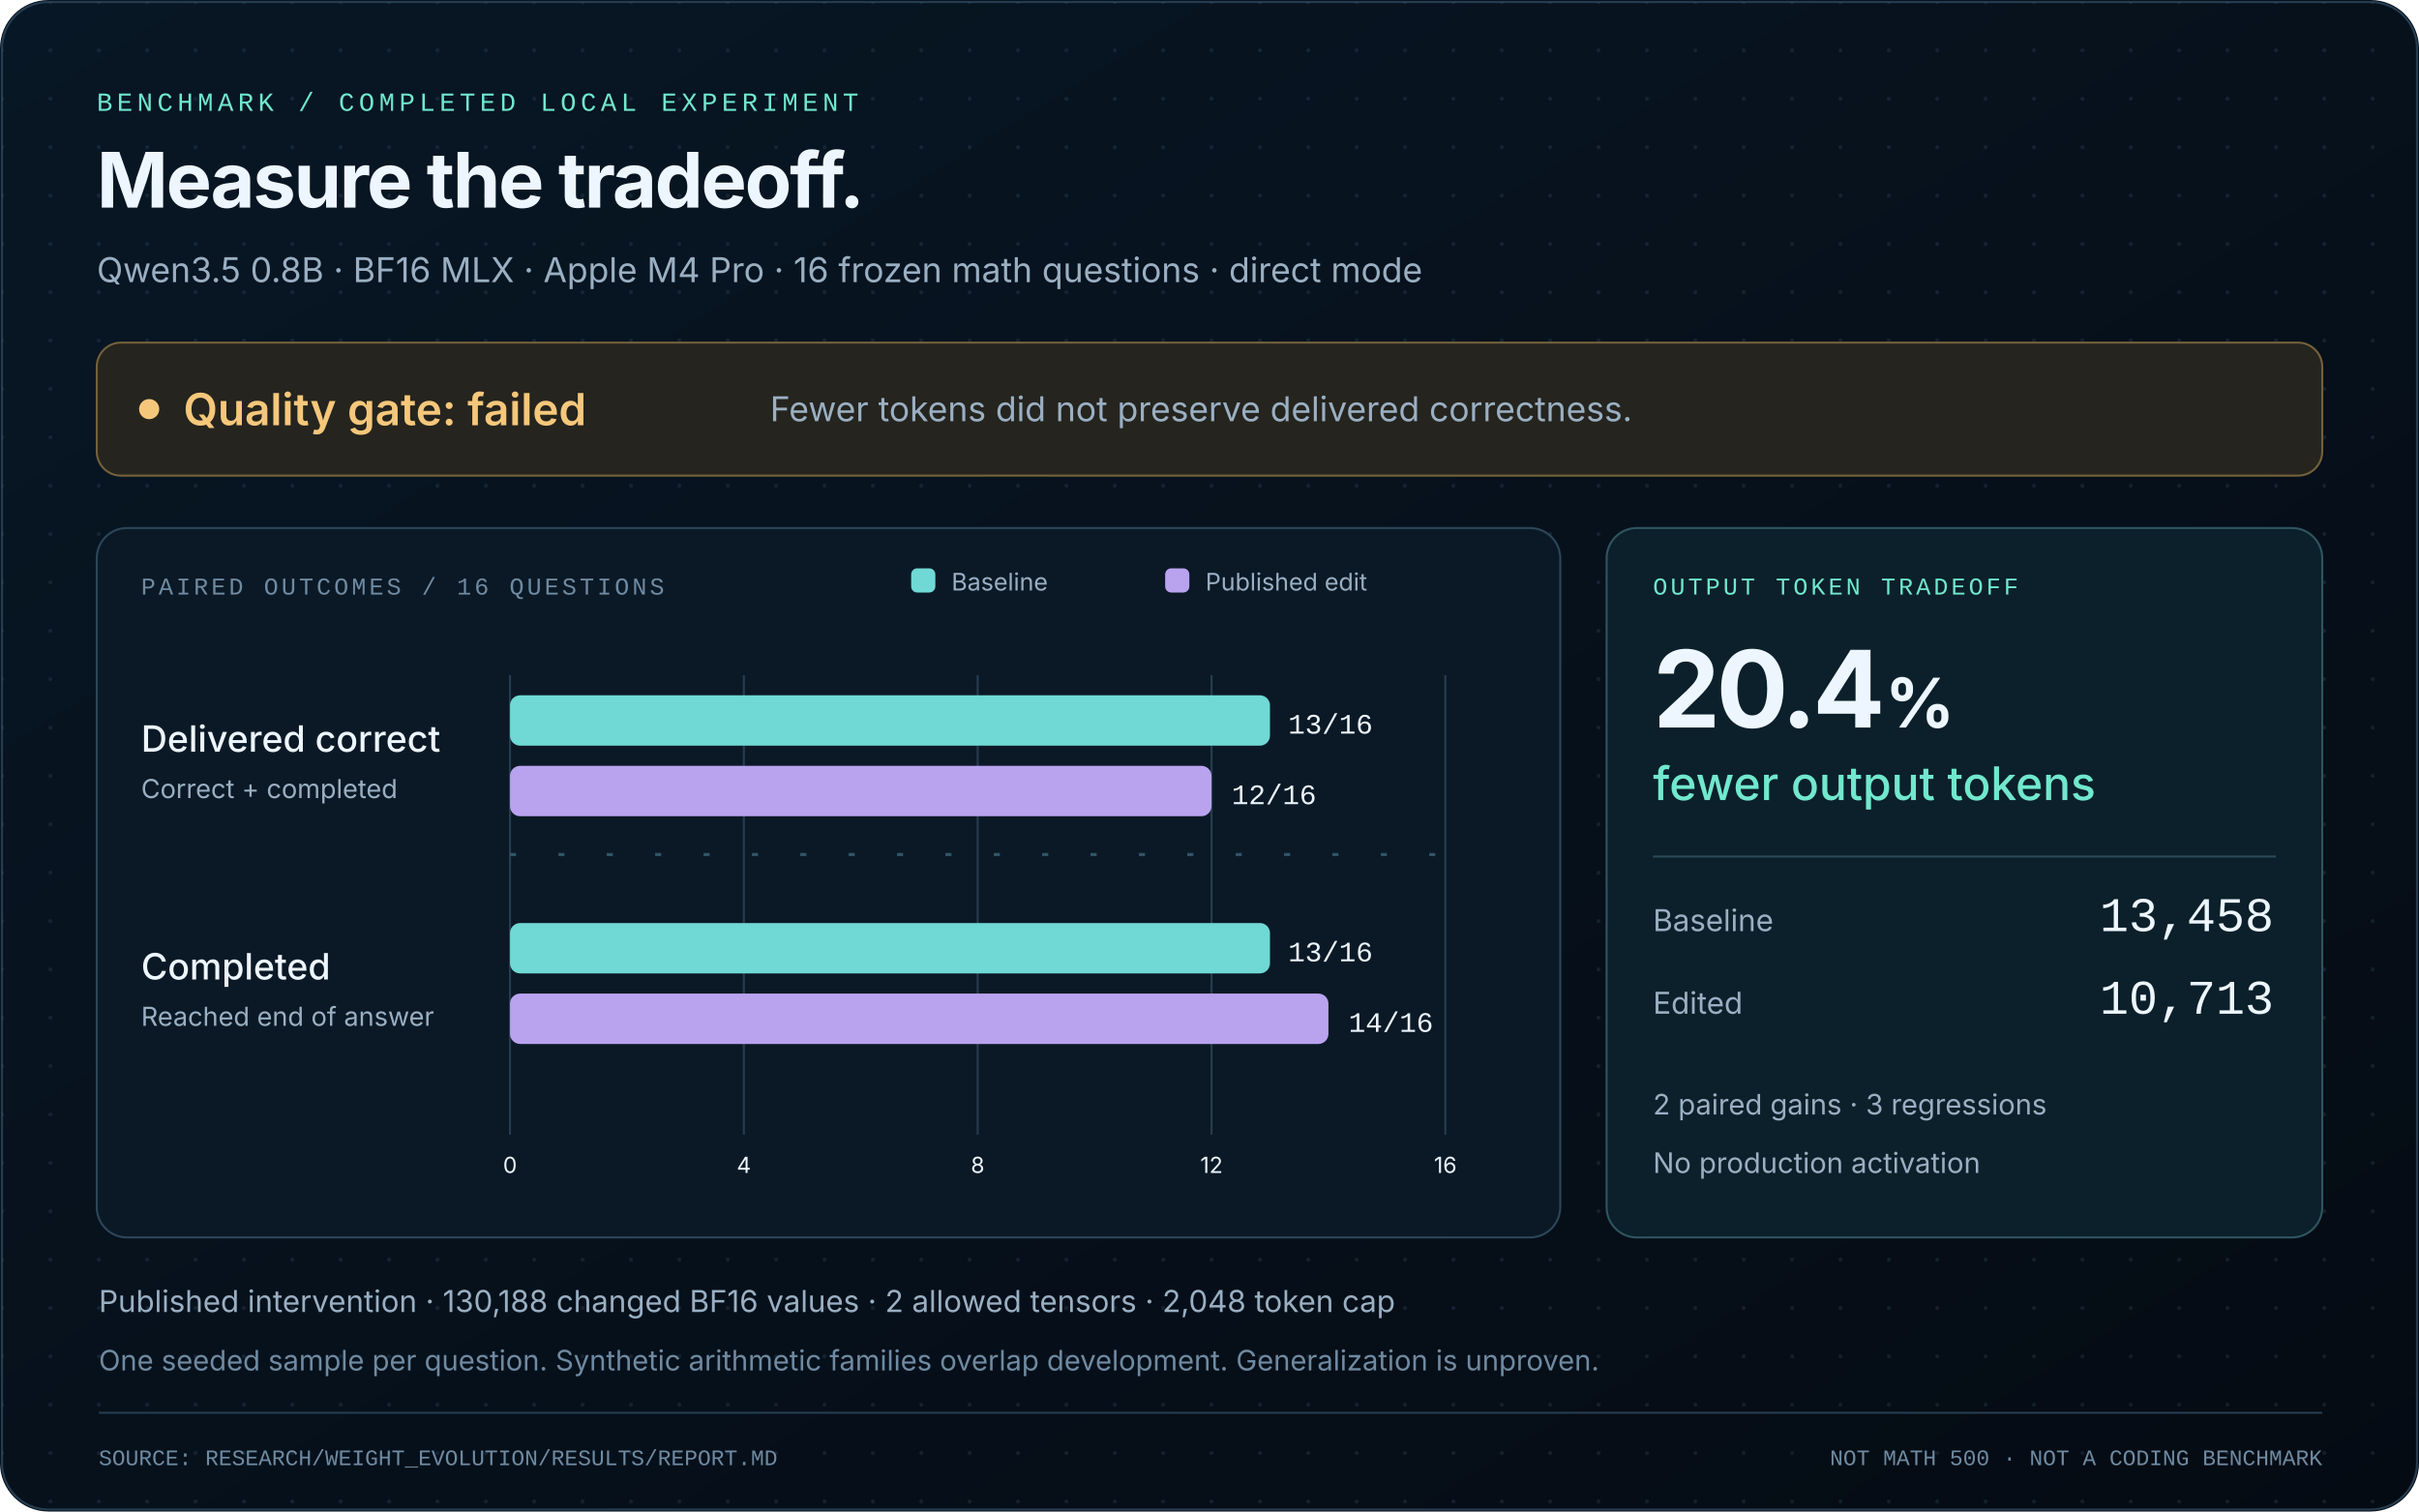
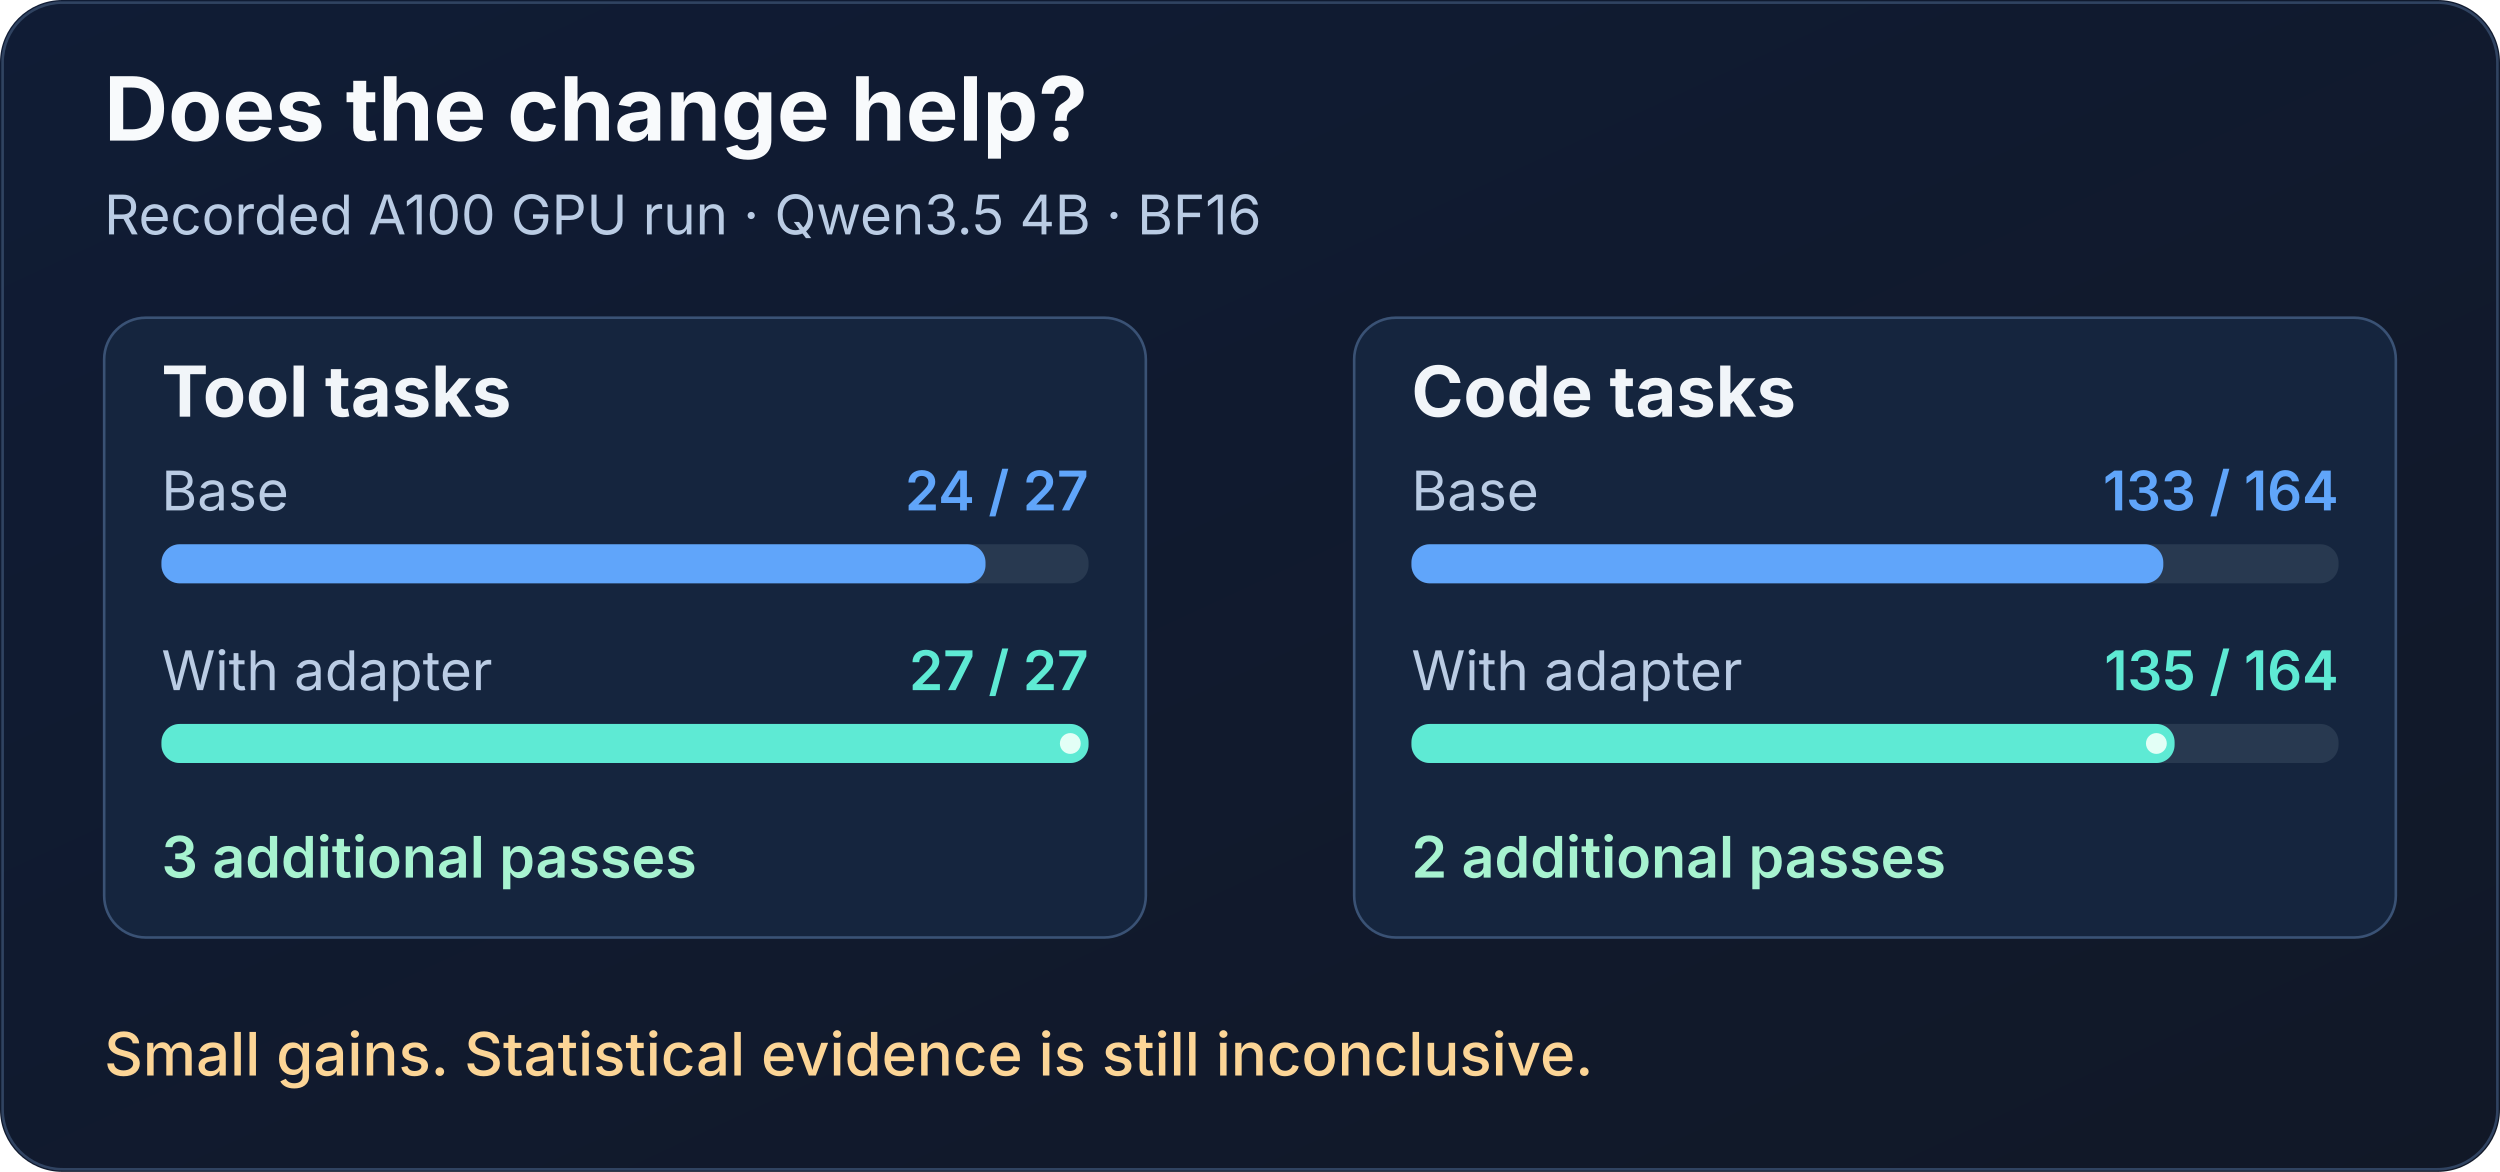
- <svg xmlns="http://www.w3.org/2000/svg" width="1200" height="750" viewBox="0 0 1200 750" role="img" aria-labelledby="title desc">
+ <svg xmlns="http://www.w3.org/2000/svg" width="960" height="450" viewBox="0 0 960 450" role="img" aria-labelledby="title desc">
  <defs>
    <linearGradient id="bg" x2="1" y2="1">
-       <stop stop-color="#081725" />
-       <stop offset="1" stop-color="#050b13" />
+       <stop stop-color="#101c35" />
+       <stop offset="1" stop-color="#111827" />
    </linearGradient>
-     <linearGradient id="accent" x2="1" y2="0">
-       <stop stop-color="#65ead4" />
-       <stop offset="1" stop-color="#75aaff" />
+     <linearGradient id="blue">
+       <stop stop-color="#60a5fa" />
+       <stop offset="1" stop-color="#818cf8" />
    </linearGradient>
-     <radialGradient id="aura">
-       <stop stop-color="#3bbbd0" stop-opacity=".14" />
-       <stop offset="1" stop-color="#3bbbd0" stop-opacity="0" />
-     </radialGradient>
-     <pattern id="dots" width="24" height="24" patternUnits="userSpaceOnUse">
-       <circle cx="1" cy="1" r="1" fill="#476079" opacity=".22" />
-     </pattern>
-     <marker id="arrow" markerWidth="8" markerHeight="8" refX="6" refY="3" orient="auto">
-       <path d="M0 0 6 3 0 6" fill="none" stroke="#53748d" stroke-width="1.2" />
+     <linearGradient id="mint">
+       <stop stop-color="#5eead4" />
+       <stop offset="1" stop-color="#a7f3d0" />
+     </linearGradient>
+     <marker id="arrow" markerWidth="8" markerHeight="8" refX="7" refY="4" orient="auto">
+       <path d="M1 1 L7 4 L1 7" stroke="#6682a7" fill="none" stroke-width="1.5" />
    </marker>
  </defs>
-   <style>
-   text { font-family: -apple-system, BlinkMacSystemFont, 'Segoe UI', sans-serif; fill:#edf6ff; }
-   .mono { font-family: 'SFMono-Regular', Consolas, 'Liberation Mono', monospace; }
-   .muted { fill:#9aafc2; } .subtle { fill:#6f8aa1; } .mint { fill:#71e8cd; } .amber { fill:#f5c77b; }
-   .flow { animation: flow 8s linear infinite; } .pulse { animation: pulse 5s ease-in-out infinite; }
-   @keyframes flow { to { stroke-dashoffset:-96; } }
-   @keyframes pulse { 0%,100% { opacity:.48; } 50% { opacity:1; } }
-   @media (prefers-reduced-motion: reduce) { .flow,.pulse,.cell { animation:none !important; } }
- </style>
-   <rect width="1200" height="750" rx="24" fill="url(#bg)" />
-   <rect x="1" y="1" width="1198" height="748" rx="23" fill="none" stroke="#263d50" />
-   <rect x="1" y="1" width="1198" height="748" rx="23" fill="url(#dots)" />
-   <text x="48" y="55" font-size="13" letter-spacing="2.2" class="mono mint">BENCHMARK / COMPLETED LOCAL EXPERIMENT</text>
-   <text x="48" y="103" font-size="38" font-weight="650" letter-spacing="-1">Measure the tradeoff.</text>
-   <text x="48" y="140" font-size="17" class="muted">Qwen3.5 0.8B · BF16 MLX · Apple M4 Pro · 16 frozen math questions · direct mode</text>
-   <rect x="48" y="170" width="1104" height="66" rx="12" fill="#25241e" stroke="#74613b" />
-   <circle cx="74" cy="203" r="5" fill="#f5c77b" class="pulse" />
-   <text x="91" y="211" font-size="22" font-weight="600" class="amber">Quality gate: failed</text>
-   <text x="382" y="209" font-size="17" class="muted">Fewer tokens did not preserve delivered correctness.</text>
-   <rect x="48" y="262" width="726" height="352" rx="15" fill="#0b1926" stroke="#2d465a" />
-   <text x="70" y="295" font-size="12" letter-spacing="1.5" class="mono subtle">PAIRED OUTCOMES / 16 QUESTIONS</text>
-   <rect x="452" y="282" width="12" height="12" rx="3" fill="#70d9d5" />
-   <text x="472" y="293" font-size="12" class="muted">Baseline</text>
-   <rect x="578" y="282" width="12" height="12" rx="3" fill="#b9a3ef" />
-   <text x="598" y="293" font-size="12" class="muted">Published edit</text>
-   <g stroke="#263d50" stroke-width="1">
-     <path d="M253 335v228m116-228v228m116-228v228m116-228v228m116-228v228" />
-   </g>
-   <g font-size="11" class="mono subtle" text-anchor="middle">
-     <text x="253" y="582">0</text>
-     <text x="369" y="582">4</text>
-     <text x="485" y="582">8</text>
-     <text x="601" y="582">12</text>
-     <text x="717" y="582">16</text>
-   </g>
-   <text x="70" y="373" font-size="18" font-weight="550">Delivered correct</text>
-   <text x="70" y="396" font-size="13" class="muted">Correct + completed</text>
-   <rect x="253" y="345" width="377" height="25" rx="5" fill="#70d9d5" />
-   <rect x="253" y="380" width="348" height="25" rx="5" fill="#b9a3ef" />
-   <text x="639" y="364" font-size="14" class="mono">13/16</text>
-   <text x="611" y="399" font-size="14" class="mono">12/16</text>
-   <text x="70" y="486" font-size="18" font-weight="550">Completed</text>
-   <text x="70" y="509" font-size="13" class="muted">Reached end of answer</text>
-   <rect x="253" y="458" width="377" height="25" rx="5" fill="#70d9d5" />
-   <rect x="253" y="493" width="406" height="25" rx="5" fill="#b9a3ef" />
-   <text x="639" y="477" font-size="14" class="mono">13/16</text>
-   <text x="669" y="512" font-size="14" class="mono">14/16</text>
-   <path d="M253 424h464" stroke="#335569" stroke-width="1.5" stroke-dasharray="3 21" class="flow" />
-   <rect x="797" y="262" width="355" height="352" rx="15" fill="#0b202a" stroke="#2f5560" />
-   <text x="820" y="295" font-size="12" letter-spacing="1.5" class="mono mint">OUTPUT TOKEN TRADEOFF</text>
-   <text x="820" y="361" font-size="53" font-weight="650" letter-spacing="-2">20.4<tspan font-size="34">%</tspan>
-   </text>
-   <text x="820" y="397" font-size="23" font-weight="550" class="mint">fewer output tokens</text>
-   <path d="M820 425h309" stroke="#2b4b59" />
-   <text x="820" y="462" font-size="15" class="muted">Baseline</text>
-   <text x="1128" y="462" text-anchor="end" font-size="24" class="mono">13,458</text>
-   <text x="820" y="503" font-size="15" class="muted">Edited</text>
-   <text x="1128" y="503" text-anchor="end" font-size="24" class="mono">10,713</text>
-   <text x="820" y="553" font-size="14" class="muted">2 paired gains · 3 regressions</text>
-   <text x="820" y="582" font-size="14" class="muted">No production activation</text>
-   <text x="49" y="651" font-size="15" class="muted">Published intervention · 130,188 changed BF16 values · 2 allowed tensors · 2,048 token cap</text>
-   <text x="49" y="680" font-size="14" class="subtle">One seeded sample per question. Synthetic arithmetic families overlap development. Generalization is unproven.</text>
-   <path d="M49 701h1103" stroke="#263d50" />
-   <text x="49" y="727" font-size="11" class="mono subtle">SOURCE: RESEARCH/WEIGHT_EVOLUTION/RESULTS/REPORT.MD</text>
-   <text x="1152" y="727" text-anchor="end" font-size="11" class="mono subtle">NOT MATH 500 · NOT A CODING BENCHMARK</text>
+   <style>text{font-family:ui-sans-serif,system-ui,-apple-system,'Segoe UI',sans-serif}.flow{animation:flow 6s linear infinite}.pulse{animation:pulse 4s ease-in-out infinite}.cell{animation:cell 5s ease-in-out infinite}@keyframes flow{to{stroke-dashoffset:-80}}@keyframes pulse{0%,100%{opacity:.55}50%{opacity:1}}@keyframes cell{0%,100%{fill:#174a50;stroke:#5eead4}50%{fill:#5eead4;stroke:#a7f3d0}}@media(prefers-reduced-motion:reduce){.flow,.pulse,.cell{animation:none!important}}</style>
+   <rect width="960" height="450" rx="24" fill="url(#bg)" />
+   <rect x="1" y="1" width="958" height="448" rx="23" stroke="#304361" fill="none" />
+   <text x="40" y="54" font-size="34" fill="#f8fafc" font-weight="700">Does the change help?</text>
+   <text x="40" y="90" font-size="21" fill="#bacce4" font-weight="400">Recorded A100 GPU run · Qwen3.5 4B · BF16</text>
+   <rect x="40" y="122" width="400" height="238" rx="16" fill="#15253e" stroke="#3a5275" />
+   <text x="62" y="160" font-size="27" fill="#f1f5f9" font-weight="650">Tool tasks</text>
+   <text x="62" y="196" font-size="21" fill="#bacce4" font-weight="400">Base</text>
+   <text x="418" y="196" font-size="21" fill="#60a5fa" font-weight="600" text-anchor="end">24 / 27</text>
+   <rect x="62" y="209" width="356" height="15" rx="7" fill="#283950" />
+   <rect x="62" y="209" width="316.44" height="15" rx="7" fill="#60a5fa" />
+   <text x="62" y="265" font-size="21" fill="#bacce4" font-weight="400">With adapter</text>
+   <text x="418" y="265" font-size="21" fill="#5eead4" font-weight="600" text-anchor="end">27 / 27</text>
+   <rect x="62" y="278" width="356" height="15" rx="7" fill="#283950" />
+   <rect x="62" y="278" width="356.00" height="15" rx="7" fill="#5eead4" />
+   <circle cx="411.00" cy="285.5" r="4" fill="#e3fff6" class="pulse" />
+   <text x="62" y="337" font-size="22" fill="#a7f3d0" font-weight="600">3 additional passes</text>
+   <rect x="520" y="122" width="400" height="238" rx="16" fill="#15253e" stroke="#3a5275" />
+   <text x="542" y="160" font-size="27" fill="#f1f5f9" font-weight="650">Code tasks</text>
+   <text x="542" y="196" font-size="21" fill="#bacce4" font-weight="400">Base</text>
+   <text x="898" y="196" font-size="21" fill="#60a5fa" font-weight="600" text-anchor="end">133 / 164</text>
+   <rect x="542" y="209" width="356" height="15" rx="7" fill="#283950" />
+   <rect x="542" y="209" width="288.71" height="15" rx="7" fill="#60a5fa" />
+   <text x="542" y="265" font-size="21" fill="#bacce4" font-weight="400">With adapter</text>
+   <text x="898" y="265" font-size="21" fill="#5eead4" font-weight="600" text-anchor="end">135 / 164</text>
+   <rect x="542" y="278" width="356" height="15" rx="7" fill="#283950" />
+   <rect x="542" y="278" width="293.05" height="15" rx="7" fill="#5eead4" />
+   <circle cx="828.05" cy="285.5" r="4" fill="#e3fff6" class="pulse" />
+   <text x="542" y="337" font-size="22" fill="#a7f3d0" font-weight="600">2 additional passes</text>
+   <text x="40" y="413" font-size="23" fill="#fcd596" font-weight="550">Small gains. Statistical evidence is still inconclusive.</text>
</svg>
